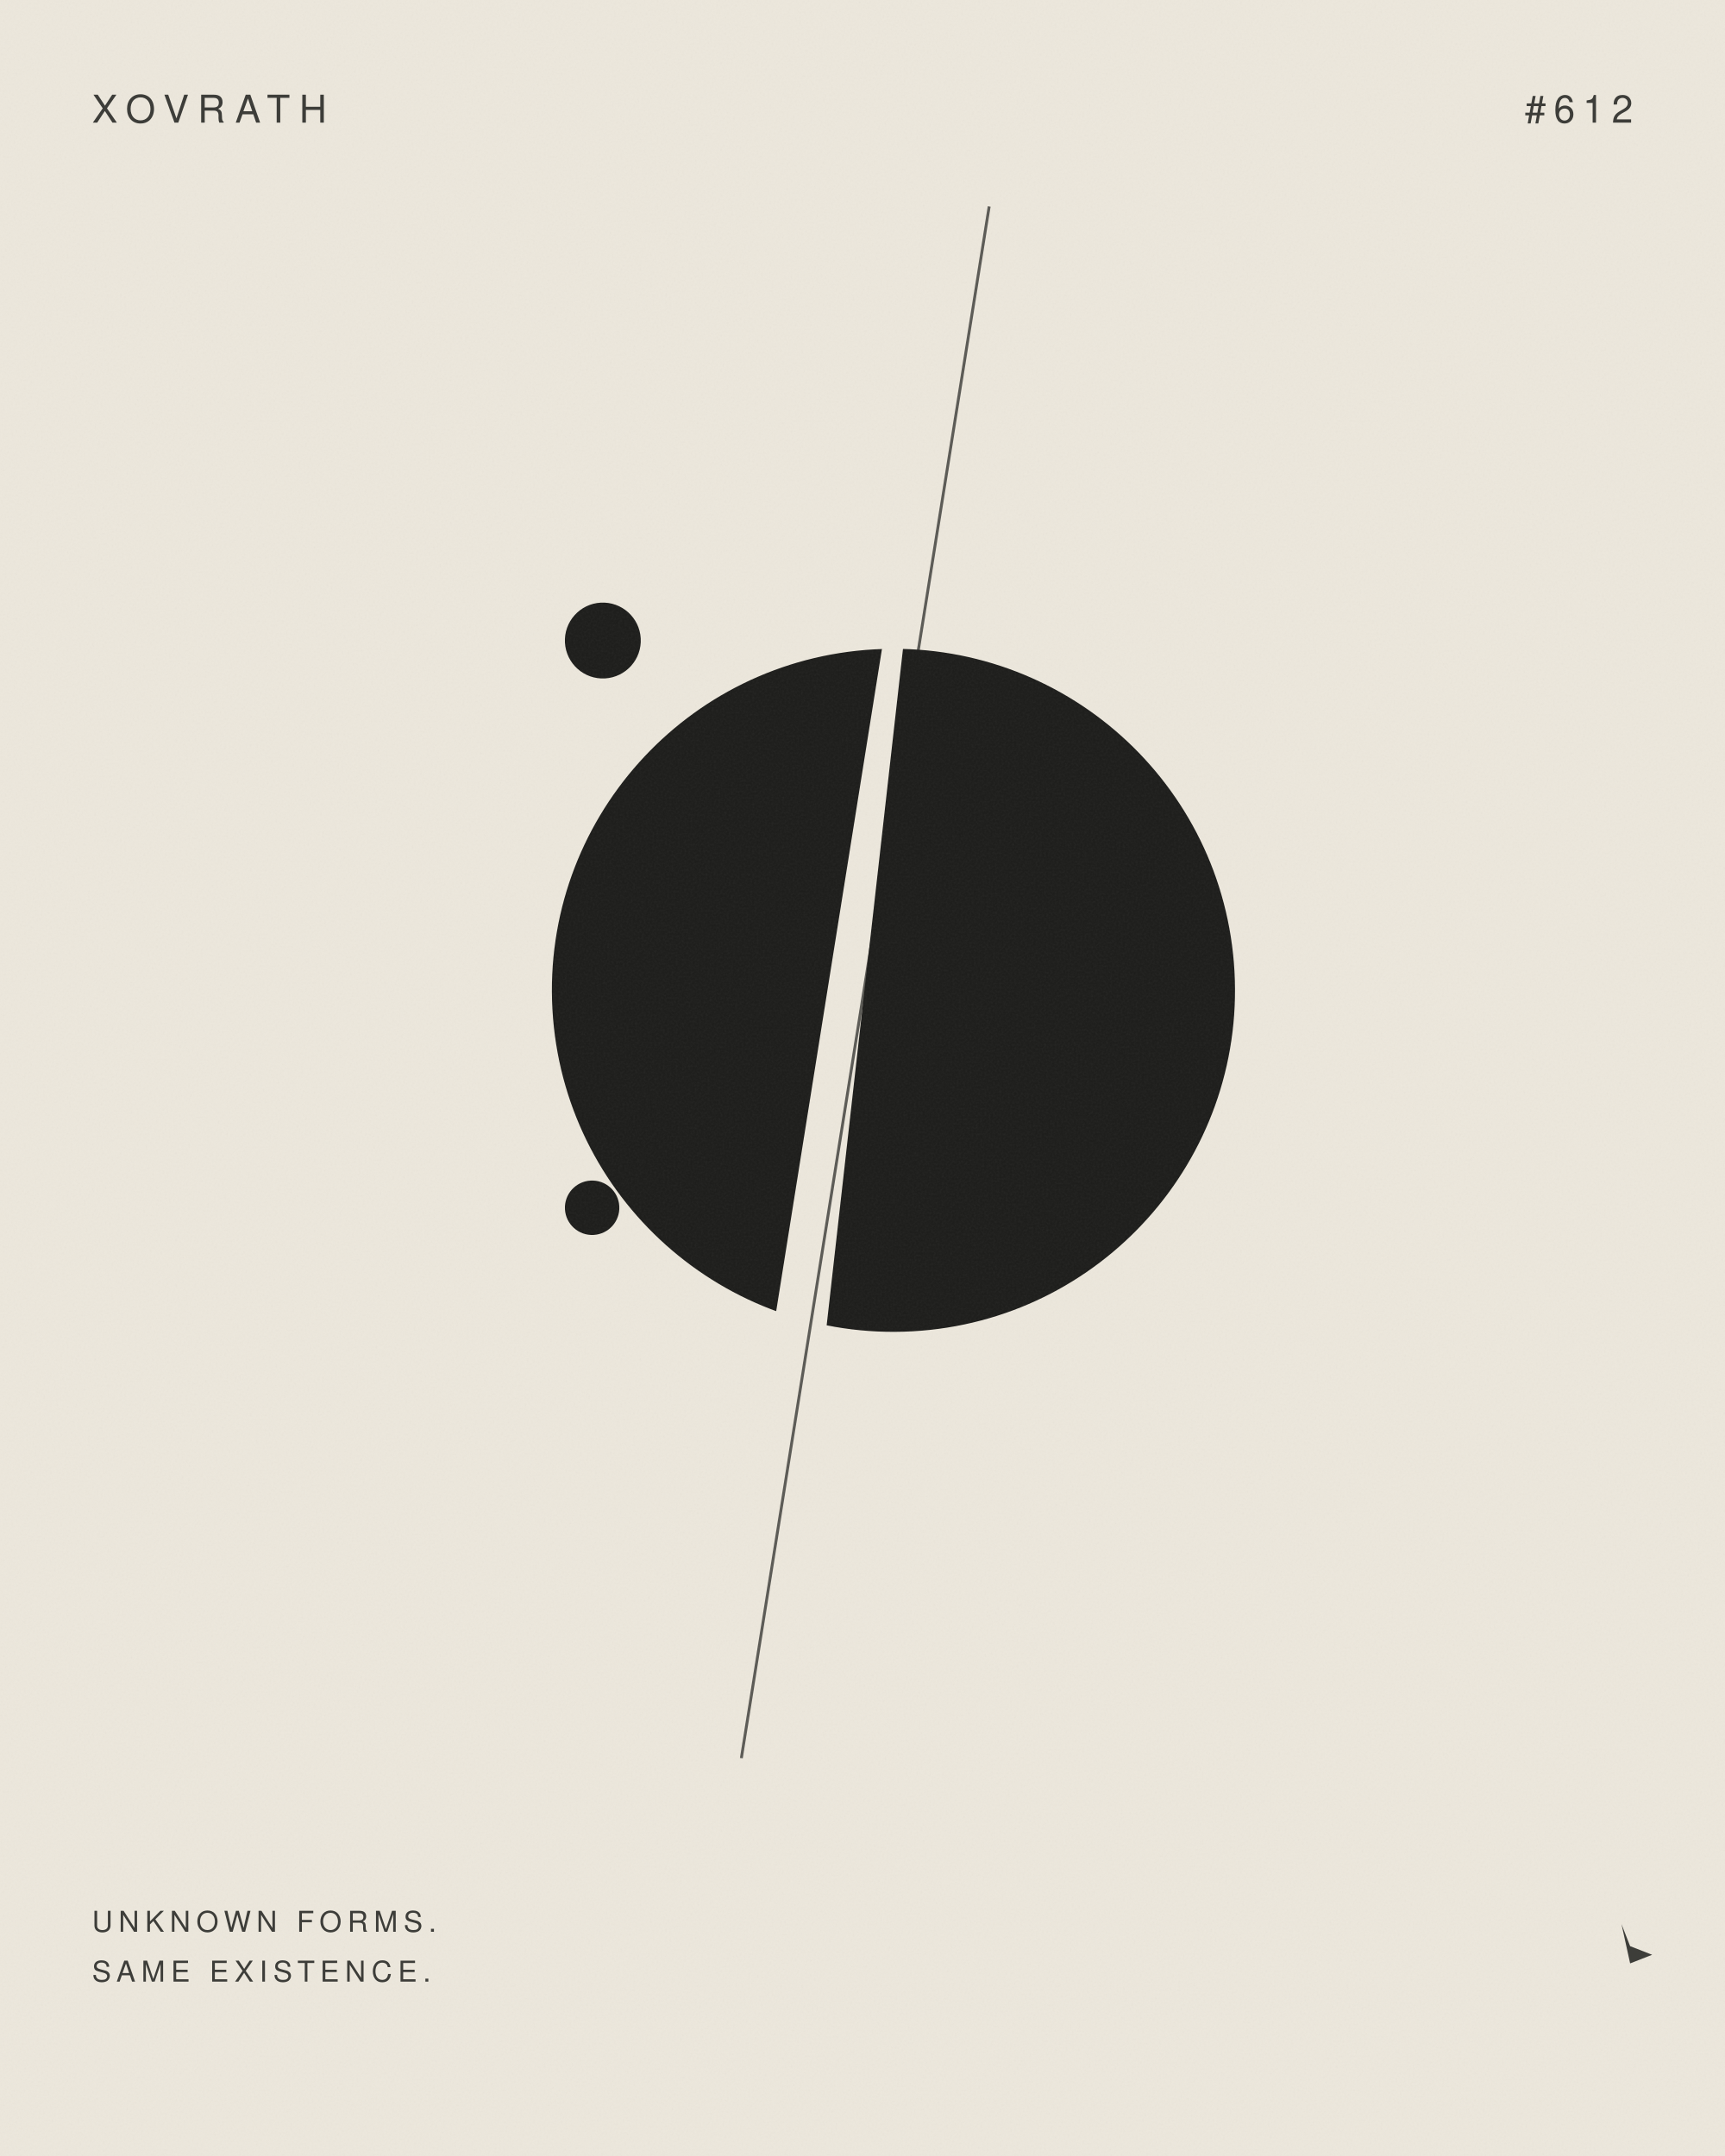
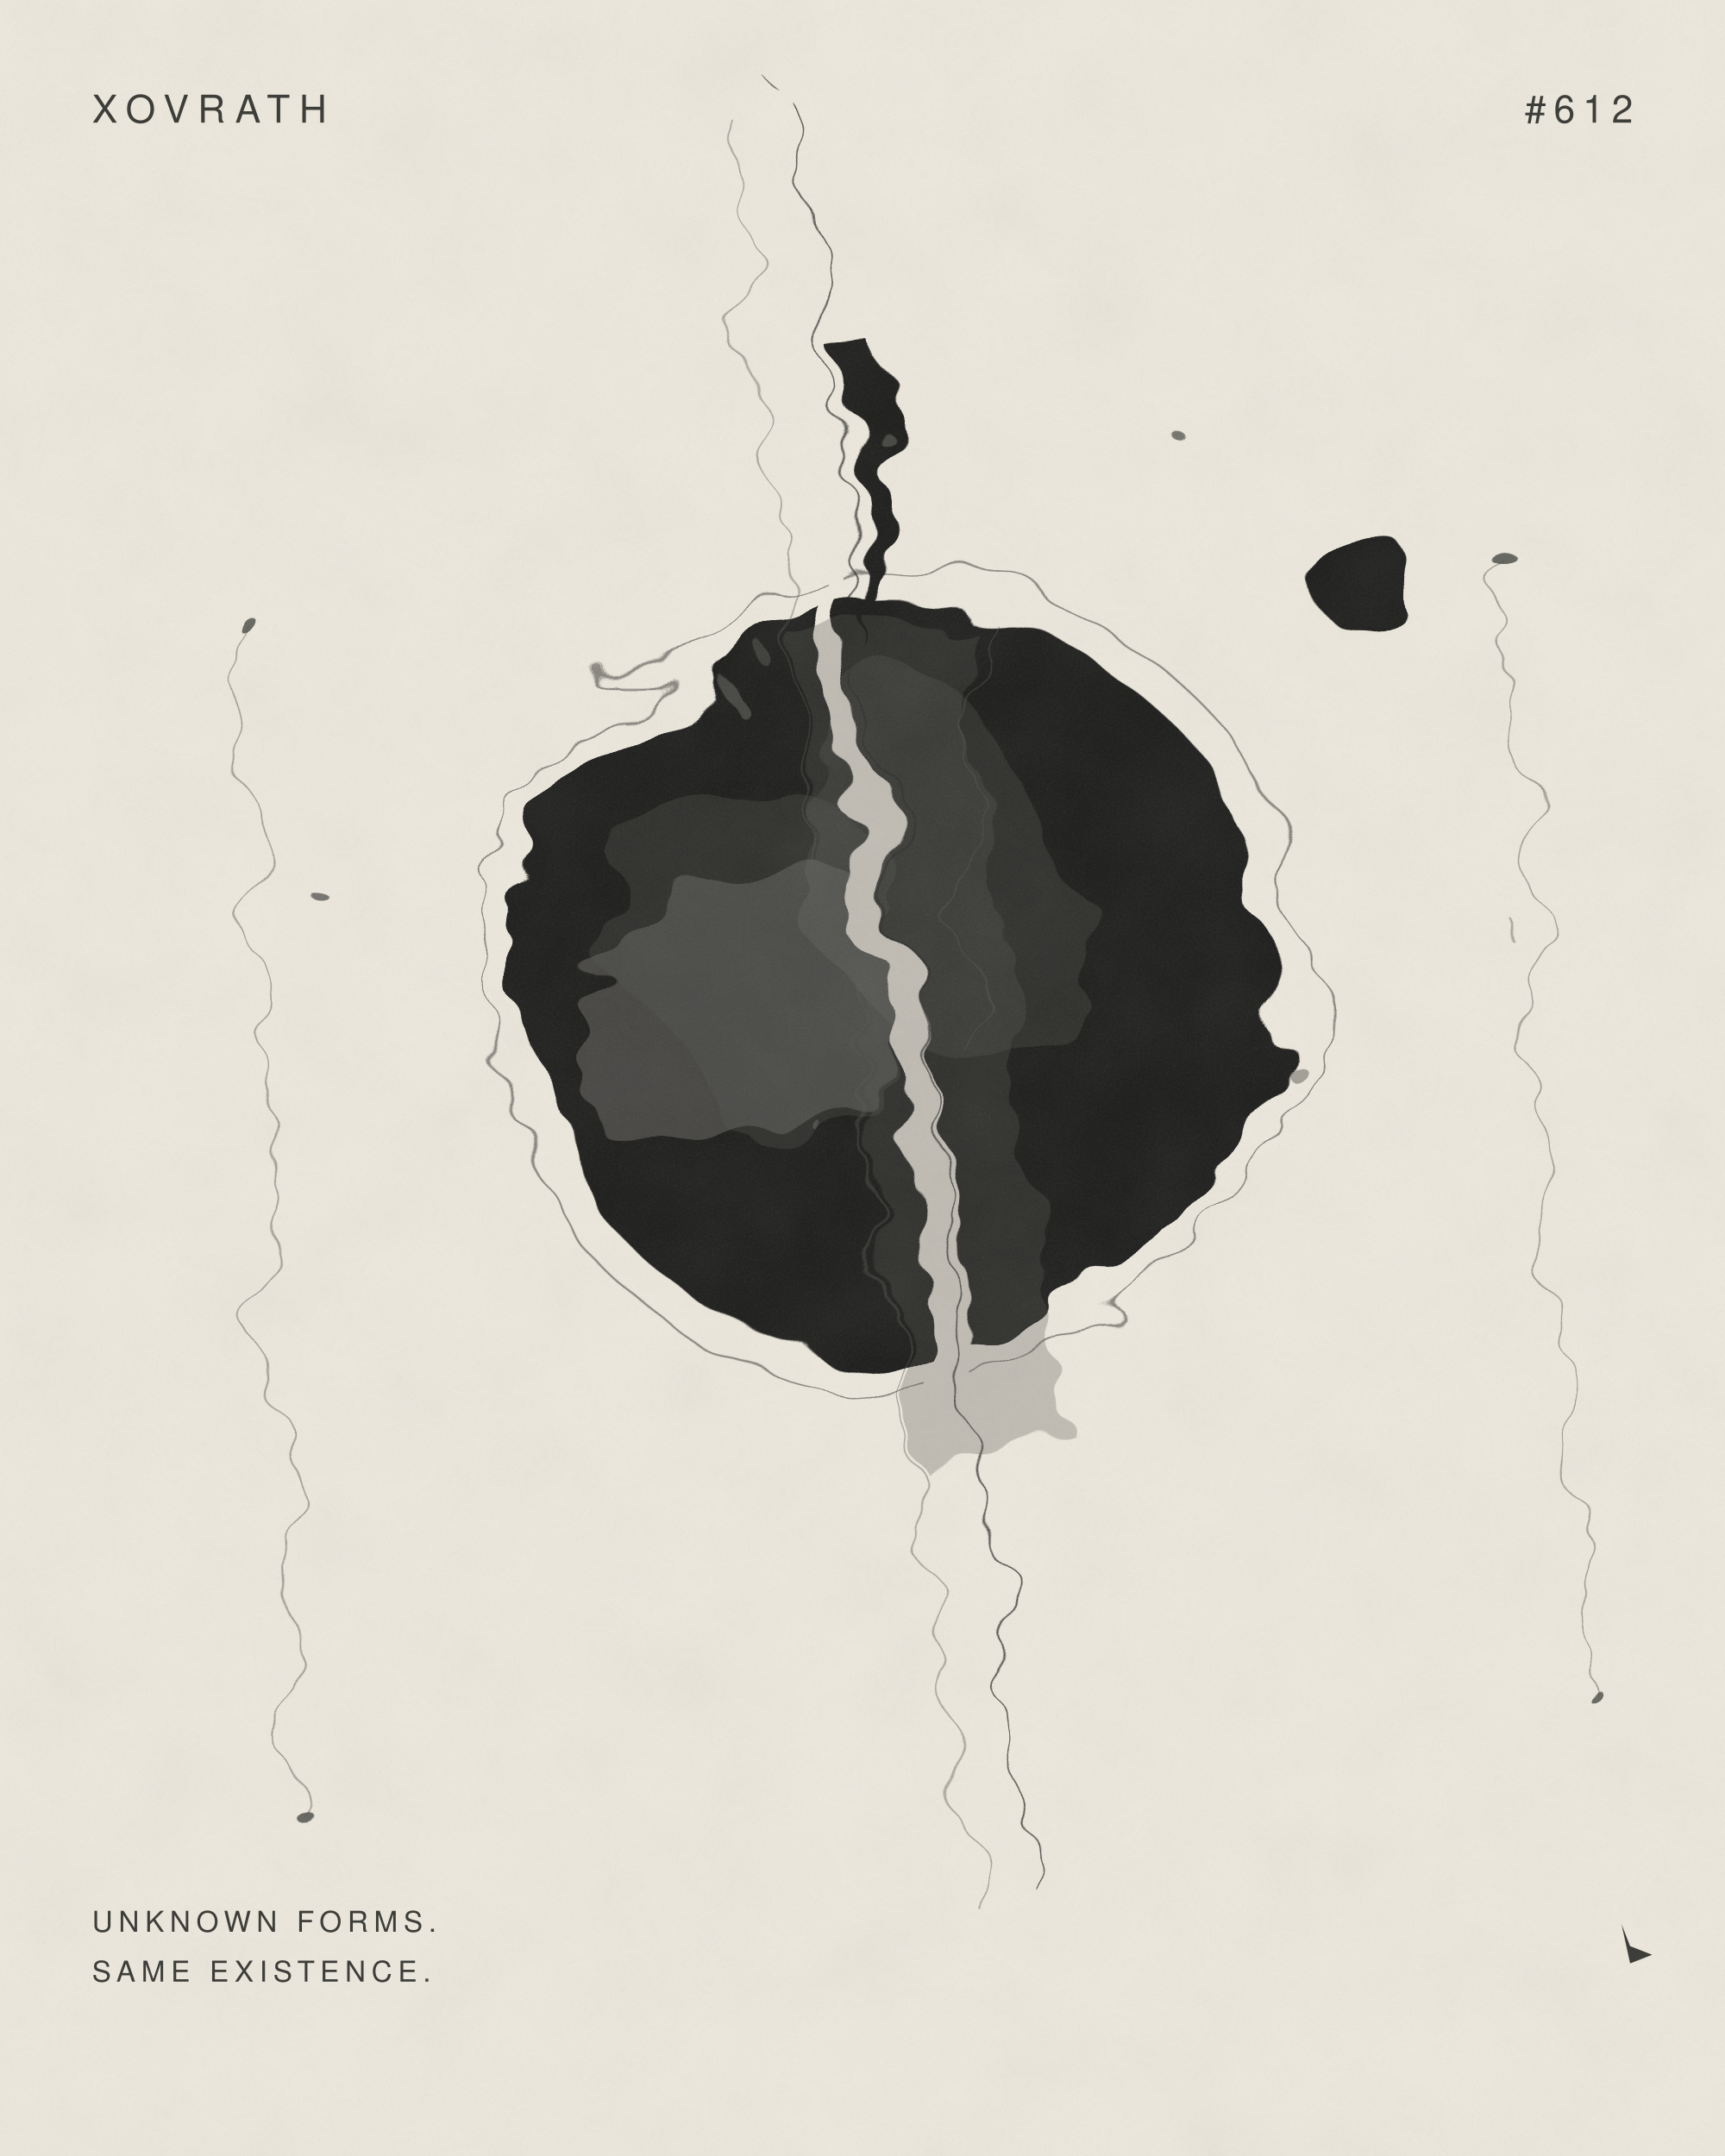
<svg xmlns="http://www.w3.org/2000/svg" viewBox="0 0 900 1125" width="900" height="1125">
+   <defs>
+     <filter id="warp" x="-20%" y="-20%" width="140%" height="140%">
+       <feTurbulence type="fractalNoise" baseFrequency="0.012 0.02" numOctaves="3" seed="30" result="n" />
+       <feDisplacementMap in="SourceGraphic" in2="n" scale="55" />
+     </filter>
+     <filter id="g">
+       <feTurbulence type="fractalNoise" baseFrequency="0.9" numOctaves="2" stitchTiles="stitch" />
+       <feColorMatrix type="saturate" values="0" />
+     </filter>
+     <filter id="g2">
+       <feTurbulence type="fractalNoise" baseFrequency="0.02" numOctaves="4" seed="3" stitchTiles="stitch" />
+       <feColorMatrix type="saturate" values="0" />
+     </filter>
+   </defs>
  <rect width="900" height="1125" fill="#ece7dc" />
  <g transform="rotate(-3.2 450 545)">
-     <circle cx="467.7" cy="517.7" r="178.2" fill="#1c1c1a" />
-     <polygon points="522,108.1 347.7,909.3 384.6,917.3" fill="#ece7dc" />
-     <line x1="540.4" y1="112.1" x2="366.1" y2="913.3" stroke="#1c1c1a" stroke-width="1.5" opacity="0.7" />
-     <circle cx="326.5" cy="327" r="19.8" fill="#1c1c1a" />
-     <circle cx="304.4" cy="622.2" r="14.2" fill="#1c1c1a" />
+     <g filter="url(#warp)">
+       <circle cx="470.2" cy="513.3" r="196.2" fill="#1c1c1a" />
+       <path d="M 562.8 462.6 Q 562.8 462.6 570.9 503.7 Q 579 544.9 538.8 556.5 Q 498.5 568.1 461.8 531.9 Q 425 495.6 429 472.3 Q 432.9 448.9 442.6 400 Q 452.3 351.2 483.4 355.1 Q 514.4 359.1 530.7 388.7 Q 547 418.2 554.9 440.4 Z" fill="#555550" fill-opacity="0.3" />
+       <path d="M 458.5 548 Q 458.5 548 452.8 567.7 Q 447.1 587.4 405 583.7 Q 363 580 322.5 578.5 Q 282 577 302.5 540.2 Q 323 503.5 335.4 482.5 Q 347.8 461.5 380.5 452.8 Q 413.3 444 447.8 458.4 Q 482.4 472.8 470.4 510.4 Z" fill="#ece7dc" fill-opacity="0.2" />
+       <path d="M 467.3 505.1 Q 467.3 505.1 459.2 552.3 Q 451 599.4 408.1 593.1 Q 365.1 586.7 363.6 562.6 Q 362.2 538.6 332.1 513.1 Q 302.1 487.6 324.2 452.8 Q 346.2 418 388.4 413.2 Q 430.5 408.3 460.1 436 Q 489.7 463.8 478.5 484.4 Z" fill="#555550" fill-opacity="0.3" />
+       <circle cx="470.2" cy="513.3" r="214.2" fill="none" stroke="#1c1c1a" stroke-width="1" opacity="0.5" />
+       <polygon points="422,52.9 497.8,991.5 534,988.5" fill="#ece7dc" />
+       <line x1="440" y1="51.4" x2="515.9" y2="990" stroke="#1c1c1a" stroke-width="1" opacity="0.7" />
+       <line x1="403.9" y1="54.4" x2="479.8" y2="992.9" stroke="#555550" stroke-width="1" opacity="0.45" />
+       <rect x="444" y="330.7" width="86.2" height="429.8" fill="#555550" fill-opacity="0.3" transform="rotate(-4.6 478 520.7)" />
+       <polygon points="458.2,187.1 482.2,187.1 470.2,347.1" fill="#1c1c1a" />
+       <circle cx="719.5" cy="312.7" r="26.8" fill="#1c1c1a" />
+       <line x1="134.1" y1="300.7" x2="134.1" y2="928.1" stroke="#555550" stroke-width="1" opacity="0.5" />
+       <circle cx="134.1" cy="300.7" r="4.9" fill="#555550" opacity="0.9" />
+       <circle cx="134.1" cy="928.1" r="4.1" fill="#555550" opacity="0.9" />
+       <line x1="803" y1="315.3" x2="803" y2="896" stroke="#555550" stroke-width="1" opacity="0.5" />
+       <circle cx="803" cy="315.3" r="5.2" fill="#555550" opacity="0.9" />
+       <circle cx="803" cy="896" r="3.9" fill="#555550" opacity="0.9" />
+       <circle cx="428.5" cy="590.4" r="2.5" fill="#555550" opacity="0.7" />
+       <circle cx="470.6" cy="221" r="3.8" fill="#555550" opacity="0.7" />
+       <circle cx="170.4" cy="450.8" r="3.2" fill="#555550" opacity="0.8" />
+       <circle cx="379.1" cy="346.7" r="4.9" fill="#555550" opacity="0.7" />
+       <circle cx="637.5" cy="242.2" r="2.7" fill="#555550" opacity="0.8" />
+       <circle cx="664.7" cy="561.8" r="4.8" fill="#555550" opacity="0.5" />
+       <circle cx="411.1" cy="340.5" r="4.1" fill="#555550" opacity="0.5" />
+       <line x1="779.9" y1="486.8" x2="786.2" y2="504.6" stroke="#555550" stroke-width="1" opacity="0.45" />
+       <line x1="525.9" y1="324.1" x2="504" y2="551.9" stroke="#555550" stroke-width="1" opacity="0.45" />
+     </g>
  </g>
-   <filter id="g">
-     <feTurbulence type="fractalNoise" baseFrequency="0.9" numOctaves="2" stitchTiles="stitch" />
-     <feColorMatrix type="saturate" values="0" />
-   </filter>
-   <rect width="900" height="1125" filter="url(#g)" opacity="0.06" />
+   <rect width="900" height="1125" filter="url(#g)" opacity="0.07" />
+   <rect width="900" height="1125" filter="url(#g2)" opacity="0.06" />
  <text x="48" y="64" font-family="Helvetica, Arial, sans-serif" font-size="20" letter-spacing="5" fill="#3d3d39">XOVRATH</text>
  <text x="852" y="64" text-anchor="end" font-family="Helvetica, Arial, sans-serif" font-size="20" letter-spacing="4" fill="#3d3d39">#612</text>
  <text x="48" y="1008" font-family="Helvetica, Arial, sans-serif" font-size="15" letter-spacing="3" fill="#3d3d39">UNKNOWN FORMS.</text>
  <text x="48" y="1034" font-family="Helvetica, Arial, sans-serif" font-size="15" letter-spacing="3" fill="#3d3d39">SAME EXISTENCE.</text>
  <path d="M 846 1004 L 850.5 1015.5 L 862 1020 L 850.5 1024.5 Z" fill="#3d3d39" />
</svg>
